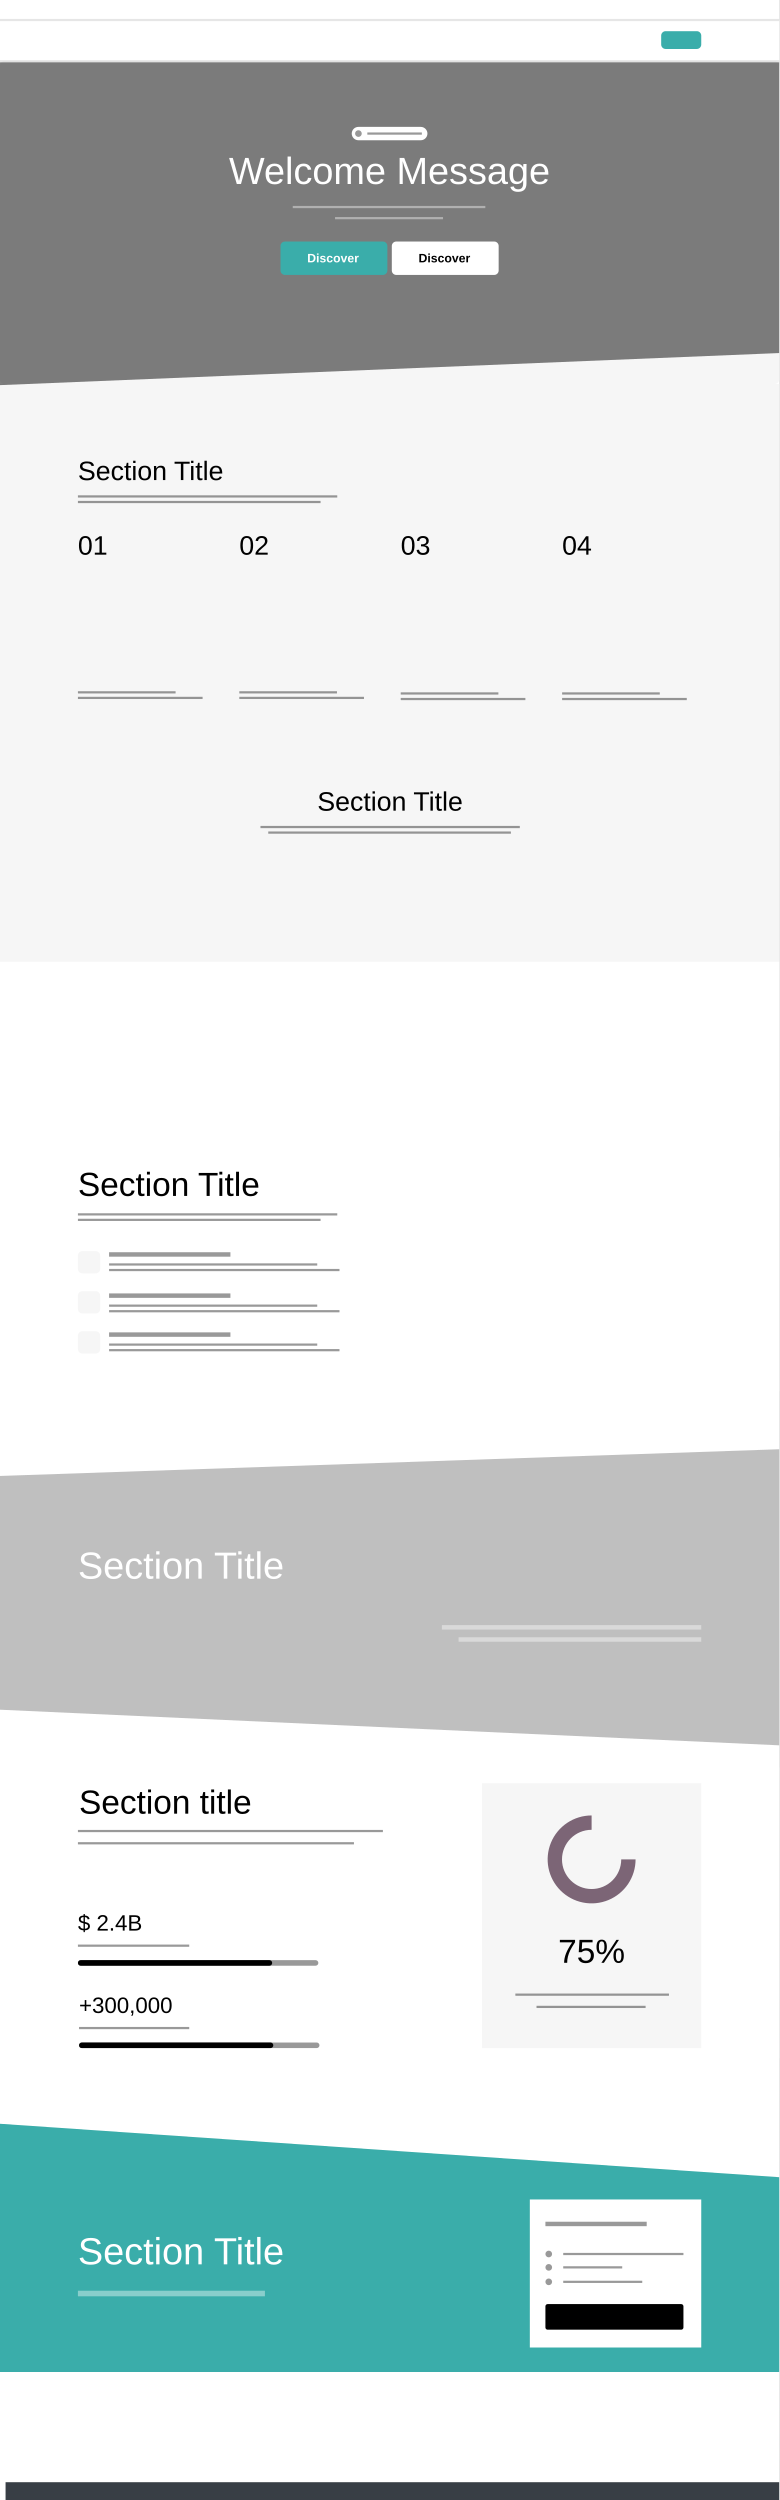
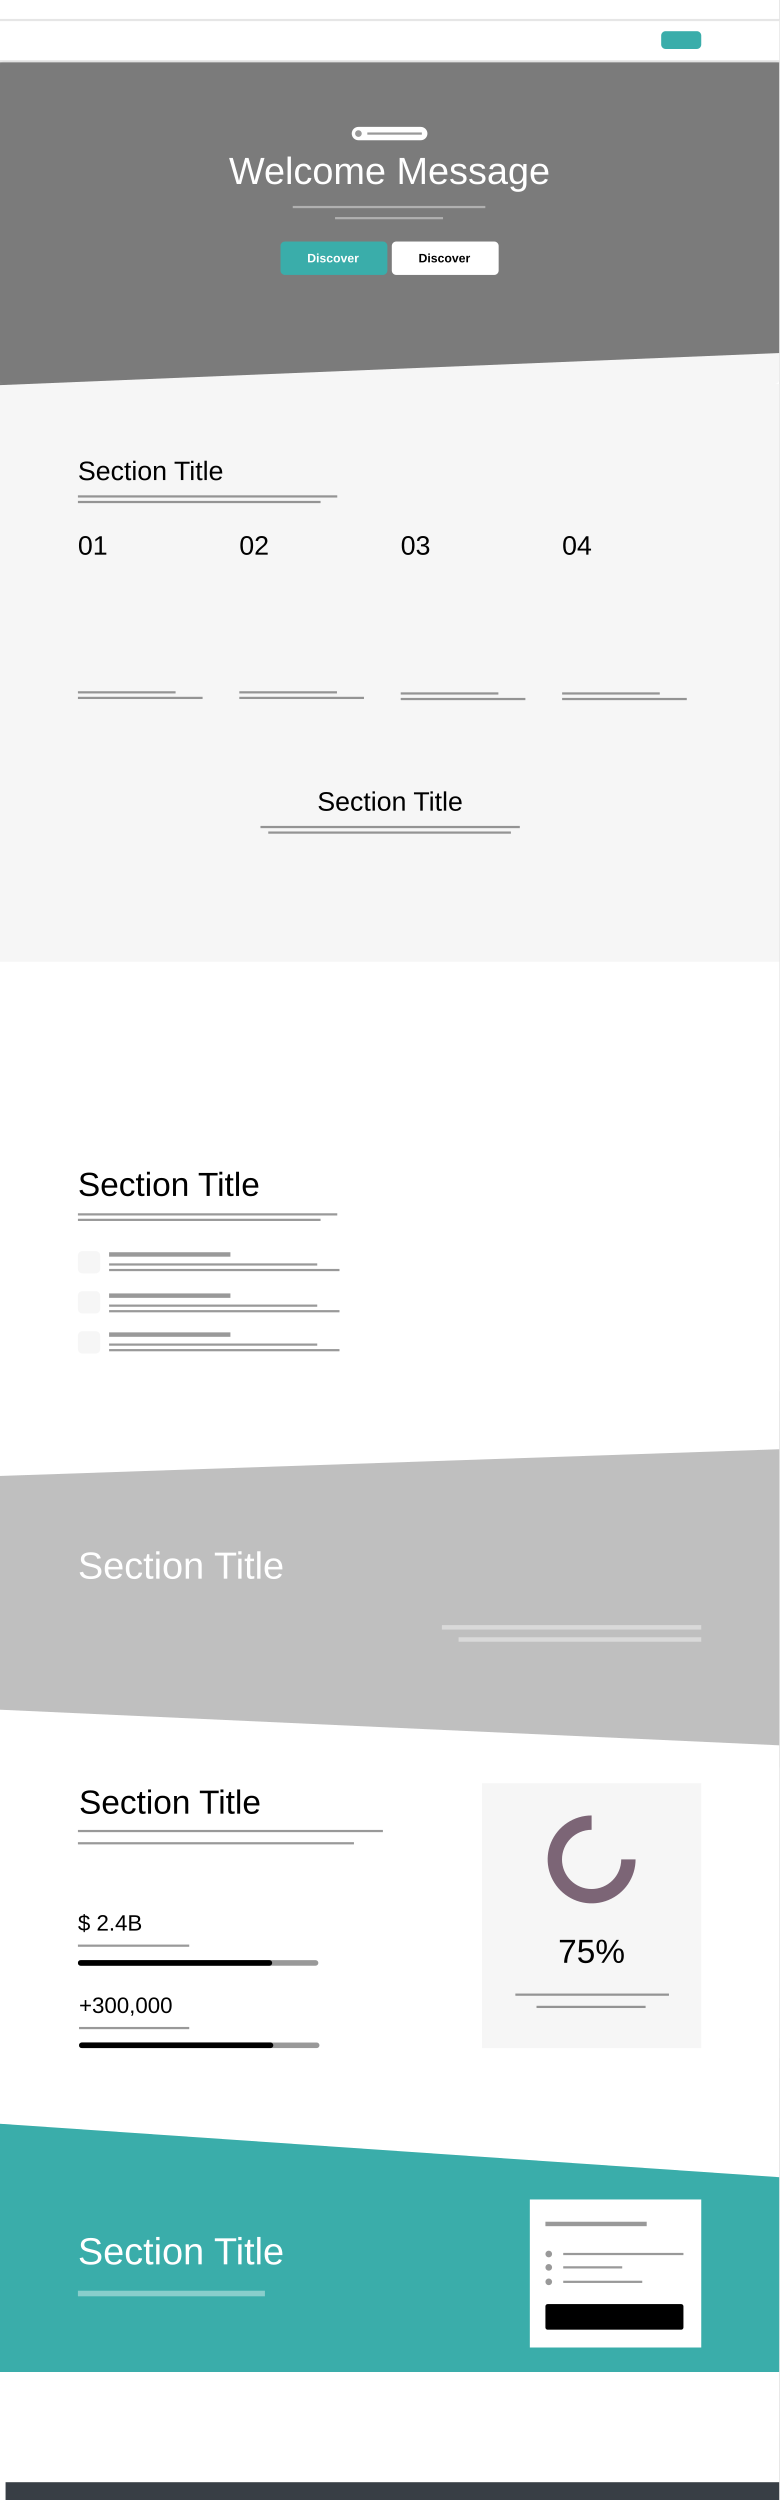
<svg xmlns="http://www.w3.org/2000/svg" width="700" height="2246" viewBox="0 0 700 2246" fill="none" data-vsvg="002" class="theme_zap_svg_preview">
  <defs>
    <pattern id="theme_zap_s_image_title_default_image_id" width="1" height="1" patternunits="objectBoundingBox">
      <image width="700" height="266" preserveAspectRatio="xMidYMid slice" href="#s_cover_default_image_url" />
    </pattern>
    <pattern id="theme_zap_s_showcase_default_image_id" width="1" height="1" patternunits="objectBoundingBox">
      <image width="211" height="210" preserveAspectRatio="xMidYMid slice" href="#s_image_text_default_image_url" />
    </pattern>
    <pattern id="theme_zap_s_striped_default_image_id" width="1" height="1" patternunits="objectBoundingBox">
      <image width="310" height="178" preserveAspectRatio="xMidYMid slice" href="#s_cover_default_image_url" />
    </pattern>
    <pattern id="theme_zap_s_key_images_default_image_4_id" width="1" height="1" patternunits="objectBoundingBox">
      <image width="126" height="106" preserveAspectRatio="xMidYMid slice" href="#s_text_image_default_image_url" />
    </pattern>
    <pattern id="theme_zap_s_key_images_default_image_3_id" width="1" height="1" patternunits="objectBoundingBox">
      <image width="126" height="106" preserveAspectRatio="xMidYMid slice" href="#s_media_list_default_image_2_url" />
    </pattern>
    <pattern id="theme_zap_s_key_images_default_image_2_id" width="1" height="1" patternunits="objectBoundingBox">
      <image width="126" height="106" preserveAspectRatio="xMidYMid slice" href="#s_image_text_default_image_url" />
    </pattern>
    <pattern id="theme_zap_s_key_images_default_image_1_id" width="1" height="1" patternunits="objectBoundingBox">
      <image width="126" height="106" preserveAspectRatio="xMidYMid slice" href="#s_media_list_default_image_1_url" />
    </pattern>
    <pattern id="theme_zap_s_kickoff_default_image_id" width="1" height="1" patternunits="objectBoundingBox">
      <image width="700" height="290" preserveAspectRatio="xMidYMid slice" href="#s_cover_default_image_url" />
    </pattern>
    <filter id="filter_readability_theme_zap">
      <feColorMatrix in="SourceGraphic" type="saturate" values="0" />
      <feComponentTransfer>
        <feFuncR type="table" tableValues="1 0" />
        <feFuncG type="table" tableValues="1 0" />
        <feFuncB type="table" tableValues="1 0" />
      </feComponentTransfer>
      <feComponentTransfer>
        <feFuncR type="linear" slope="10000" intercept="-4999.5" />
        <feFuncG type="linear" slope="10000" intercept="-4999.5" />
        <feFuncB type="linear" slope="10000" intercept="-4999.5" />
      </feComponentTransfer>
    </filter>
  </defs>
  <rect width="700" height="2246" fill="#ACACAC" />
  <g clip-path="url(#clip0_378_9)" class="theme_zap">
    <rect width="700" height="2246" fill="#FFFFFF" />
    <g class="svgc_footer">
      <path d="M700 2131H0V2246H700V2131Z" fill="#FOOTER_COLOR" class="svgc_footer_bg" />
      <rect x="5" y="2230" width="702" height="16" fill="#383E45" />
      <path d="M115 2184H70V2186H115V2184Z" fill="#FOOTER_COLOR" class="svgc_invert" filter="url(#filter_readability_theme_zap)" />
      <path d="M108 2178H70V2180H108V2178Z" fill="#FOOTER_COLOR" class="svgc_invert" filter="url(#filter_readability_theme_zap)" />
      <path d="M525 2154H456V2158H525V2154Z" fill="#FOOTER_COLOR" class="svgc_invert" filter="url(#filter_readability_theme_zap)" />
      <path d="M377 2166H223V2168H377V2166Z" fill="#FOOTER_COLOR" fill-opacity="0.4" class="svgc_invert" filter="url(#filter_readability_theme_zap)" />
      <path d="M356 2172H223V2174H356V2172Z" fill="#FOOTER_COLOR" fill-opacity="0.4" class="svgc_invert" filter="url(#filter_readability_theme_zap)" />
      <path d="M377 2190H223V2192H377V2190Z" fill="#FOOTER_COLOR" fill-opacity="0.4" class="svgc_invert" filter="url(#filter_readability_theme_zap)" />
      <path d="M356 2196H223V2198H356V2196Z" fill="#FOOTER_COLOR" fill-opacity="0.4" class="svgc_invert" filter="url(#filter_readability_theme_zap)" />
      <path d="M592 2166H456V2168H592V2166Z" fill="#FOOTER_COLOR" fill-opacity="0.4" class="svgc_invert" filter="url(#filter_readability_theme_zap)" />
      <path d="M573 2172H456V2174H573V2172Z" fill="#FOOTER_COLOR" fill-opacity="0.4" class="svgc_invert" filter="url(#filter_readability_theme_zap)" />
      <path d="M108 2166H70V2168H108V2166Z" fill="#FOOTER_COLOR" class="svgc_invert" filter="url(#filter_readability_theme_zap)" />
      <path d="M115 2172H70V2174H115V2172Z" fill="#FOOTER_COLOR" class="svgc_invert" filter="url(#filter_readability_theme_zap)" />
      <path d="M500 2198C503.866 2198 507 2194.87 507 2191C507 2187.13 503.866 2184 500 2184C496.134 2184 493 2187.13 493 2191C493 2194.87 496.134 2198 500 2198Z" fill="#FOOTER_COLOR" class="svgc_invert" filter="url(#filter_readability_theme_zap)" />
      <path d="M481 2198C484.866 2198 488 2194.87 488 2191C488 2187.13 484.866 2184 481 2184C477.134 2184 474 2187.13 474 2191C474 2194.87 477.134 2198 481 2198Z" fill="#FOOTER_COLOR" class="svgc_invert" filter="url(#filter_readability_theme_zap)" />
      <path d="M462 2198C465.866 2198 469 2194.87 469 2191C469 2187.13 465.866 2184 462 2184C458.134 2184 455 2187.13 455 2191C455 2194.87 458.134 2198 462 2198Z" fill="#FOOTER_COLOR" class="svgc_invert" filter="url(#filter_readability_theme_zap)" />
      <path d="M139 2154H70V2158H139V2154Z" fill="#FOOTER_COLOR" class="svgc_invert" filter="url(#filter_readability_theme_zap)" />
      <path d="M292 2154H223V2158H292V2154Z" fill="#FOOTER_COLOR" class="svgc_invert" filter="url(#filter_readability_theme_zap)" />
    </g>
    <g class="s_cta_card">
      <path d="M700 1956L0 1908V2131H700V1956Z" fill="#3AADAA" />
      <text fill="#3AADAA" xml:space="preserve" style="white-space: pre" font-family="Arial" font-size="34" letter-spacing="0em" class="svgc_invert" filter="url(#filter_readability_theme_zap)">
        <tspan x="70" y="2034.29">Section Title</tspan>
      </text>
      <rect x="70" y="2058" width="168" height="5" fill="#3AADAA" fill-opacity="0.4" class="svgc_invert" filter="url(#filter_readability_theme_zap)" />
      <g>
        <rect x="476" y="1976" width="154" height="133" fill="#FFFFFF" />
        <path d="M581 1996H490V2000H581V1996Z" fill="#FFFFFF" fill-opacity="0.4" class="svgc_invert" filter="url(#filter_readability_theme_zap)" />
        <rect x="506" y="2024" width="108" height="2" fill="#FFFFFF" fill-opacity="0.4" class="svgc_invert" filter="url(#filter_readability_theme_zap)" />
        <rect x="490" y="2022" width="6" height="6" rx="3" fill="#FFFFFF" fill-opacity="0.4" class="svgc_invert" filter="url(#filter_readability_theme_zap)" />
        <rect x="506" y="2036" width="53" height="2" fill="#FFFFFF" fill-opacity="0.4" class="svgc_invert" filter="url(#filter_readability_theme_zap)" />
        <rect x="490" y="2034" width="6" height="6" rx="3" fill="#FFFFFF" fill-opacity="0.4" class="svgc_invert" filter="url(#filter_readability_theme_zap)" />
        <rect x="506" y="2049" width="71" height="2" fill="#FFFFFF" fill-opacity="0.4" class="svgc_invert" filter="url(#filter_readability_theme_zap)" />
        <rect x="490" y="2047" width="6" height="6" rx="3" fill="#FFFFFF" fill-opacity="0.4" class="svgc_invert" filter="url(#filter_readability_theme_zap)" />
        <rect x="490" y="2070" width="124" height="23" rx="2" fill="#FFFFFF" class="svgc_invert" filter="url(#filter_readability_theme_zap)" />
      </g>
    </g>
    <g class="s_numbers_charts">
      <rect y="1588" width="700" height="261" fill="#FFFFFF" />
      <text fill="#FFFFFF" xml:space="preserve" style="white-space: pre" font-family="Arial" font-size="30" letter-spacing="0em" class="svgc_invert" filter="url(#filter_readability_theme_zap)">
-         <tspan x="71" y="1629.4">Section title</tspan>
+         <tspan x="71" y="1629.4">Section Title</tspan>
      </text>
      <rect x="70" y="1644" width="274" height="2" fill="#FFFFFF" fill-opacity="0.4" class="svgc_invert" filter="url(#filter_readability_theme_zap)" />
      <rect x="70" y="1655" width="248" height="2" fill="#FFFFFF" fill-opacity="0.4" class="svgc_invert" filter="url(#filter_readability_theme_zap)" />
      <g>
        <rect x="70" y="1747" width="100" height="2" fill="#FFFFFF" fill-opacity="0.4" class="svgc_invert" filter="url(#filter_readability_theme_zap)" />
        <rect x="70" y="1761" width="216" height="5" rx="2.5" fill="#FFFFFF" fill-opacity="0.4" class="svgc_invert" filter="url(#filter_readability_theme_zap)" />
        <rect x="70" y="1761" width="174.528" height="5" rx="2.5" fill="#FFFFFF" class="svgc_invert" filter="url(#filter_readability_theme_zap)" />
        <text fill="#FFFFFF" xml:space="preserve" style="white-space: pre" font-family="Arial" font-size="20" letter-spacing="0em" class="svgc_invert" filter="url(#filter_readability_theme_zap)">
          <tspan x="70" y="1734.43">$ 2.4B</tspan>
        </text>
      </g>
      <g>
        <rect x="71" y="1821" width="99" height="2" fill="#FFFFFF" fill-opacity="0.4" class="svgc_invert" filter="url(#filter_readability_theme_zap)" />
        <rect x="71" y="1835" width="216" height="5" rx="2.5" fill="#FFFFFF" fill-opacity="0.4" class="svgc_invert" filter="url(#filter_readability_theme_zap)" />
        <rect x="71" y="1835" width="174.528" height="5" rx="2.5" fill="#FFFFFF" class="svgc_invert" filter="url(#filter_readability_theme_zap)" />
        <text fill="#FFFFFF" xml:space="preserve" style="white-space: pre" font-family="Arial" font-size="20" letter-spacing="0em" class="svgc_invert" filter="url(#filter_readability_theme_zap)">
          <tspan x="71" y="1808.43">+300,000</tspan>
        </text>
      </g>
      <g>
        <rect x="433" y="1602" width="197" height="238" fill="#F6F6F6" />
        <rect x="463" y="1791" width="138" height="2" fill="#FFFFFF" fill-opacity="0.4" class="svgc_invert" filter="url(#filter_readability_theme_zap)" />
        <rect x="482" y="1802" width="98" height="2" fill="#FFFFFF" fill-opacity="0.4" class="svgc_invert" filter="url(#filter_readability_theme_zap)" />
        <text fill="#FFFFFF" xml:space="preserve" style="white-space: pre" font-family="Arial" font-size="30" letter-spacing="0em" class="svgc_invert" filter="url(#filter_readability_theme_zap)">
          <tspan x="501.456" y="1763.4">75%</tspan>
        </text>
        <g>
          <path d="M531.5 1631C523.688 1631 516.051 1633.32 509.555 1637.66C503.059 1642 497.996 1648.17 495.007 1655.38C492.017 1662.6 491.235 1670.54 492.759 1678.21C494.283 1685.87 498.045 1692.91 503.569 1698.43C509.093 1703.95 516.132 1707.72 523.794 1709.24C531.456 1710.77 539.398 1709.98 546.616 1706.99C553.834 1704 560.003 1698.94 564.343 1692.45C568.683 1685.95 571 1678.31 571 1670.5L531.5 1670.5L531.5 1631Z" fill="#7C6576" />
          <path d="M558.102 1670.5C558.102 1685.19 546.192 1697.1 531.5 1697.1C516.808 1697.1 504.898 1685.19 504.898 1670.5C504.898 1655.81 516.808 1643.9 531.5 1643.9C546.192 1643.9 558.102 1655.81 558.102 1670.5Z" fill="#F6F6F6" />
        </g>
      </g>
    </g>
    <g class="s_image_title">
      <path d="M0 1326L700 1302V1568L0 1536V1326Z" fill="url(#theme_zap_s_image_title_default_image_id)" class="img_reference_s_image_title_default_image" />
      <path d="M0 1326L700 1302V1568L0 1536V1326Z" fill="black" fill-opacity="0.25" />
      <path d="M630 1470.93H412V1474.93H630V1470.93Z" fill="#383E45" fill-opacity="0.4" class="svgc_invert" filter="url(#filter_readability_theme_zap)" />
      <path d="M630 1460H397V1464H630V1460Z" fill="#383E45" fill-opacity="0.4" class="svgc_invert" filter="url(#filter_readability_theme_zap)" />
      <text fill="#383E45" xml:space="preserve" style="white-space: pre" font-family="Arial" font-size="34" letter-spacing="0em" class="svgc_invert" filter="url(#filter_readability_theme_zap)">
        <tspan x="70" y="1418.29">Section Title</tspan>
      </text>
    </g>
    <g class="s_showcase">
      <rect y="1040" width="700" height="210" fill="#FFFFFF" />
      <path d="M288 1094.93H70V1096.93H288V1094.93Z" fill="#FFFFFF" fill-opacity="0.4" class="svgc_invert" filter="url(#filter_readability_theme_zap)" />
      <path d="M303 1090H70V1092H303V1090Z" fill="#FFFFFF" fill-opacity="0.4" class="svgc_invert" filter="url(#filter_readability_theme_zap)" />
      <text fill="#FFFFFF" xml:space="preserve" style="white-space: pre" font-family="Arial" font-size="30" letter-spacing="0em" class="svgc_invert" filter="url(#filter_readability_theme_zap)">
        <tspan x="70" y="1074.4">Section Title</tspan>
      </text>
      <g>
        <path d="M285 1135H98V1137H285V1135Z" fill="#FFFFFF" fill-opacity="0.4" class="svgc_invert" filter="url(#filter_readability_theme_zap)" />
        <path d="M207 1125H98V1129H207V1125Z" fill="#FFFFFF" fill-opacity="0.4" class="svgc_invert" filter="url(#filter_readability_theme_zap)" />
        <path d="M305 1140H98V1142H305V1140Z" fill="#FFFFFF" fill-opacity="0.4" class="svgc_invert" filter="url(#filter_readability_theme_zap)" />
        <rect x="70" y="1124" width="20" height="20" rx="4" fill="#F6F6F6" />
      </g>
      <g>
        <path d="M285 1172H98V1174H285V1172Z" fill="#FFFFFF" fill-opacity="0.4" class="svgc_invert" filter="url(#filter_readability_theme_zap)" />
        <path d="M207 1162H98V1166H207V1162Z" fill="#FFFFFF" fill-opacity="0.4" class="svgc_invert" filter="url(#filter_readability_theme_zap)" />
        <path d="M305 1177H98V1179H305V1177Z" fill="#FFFFFF" fill-opacity="0.4" class="svgc_invert" filter="url(#filter_readability_theme_zap)" />
        <rect x="70" y="1160" width="20" height="20" rx="4" fill="#F6F6F6" />
      </g>
      <g>
        <path d="M285 1207H98V1209H285V1207Z" fill="#FFFFFF" fill-opacity="0.4" class="svgc_invert" filter="url(#filter_readability_theme_zap)" />
        <path d="M207 1197H98V1201H207V1197Z" fill="#FFFFFF" fill-opacity="0.4" class="svgc_invert" filter="url(#filter_readability_theme_zap)" />
        <path d="M305 1212H98V1214H305V1212Z" fill="#FFFFFF" fill-opacity="0.4" class="svgc_invert" filter="url(#filter_readability_theme_zap)" />
        <rect x="70" y="1196" width="20" height="20" rx="4" fill="#F6F6F6" />
      </g>
      <rect x="419" y="1040" width="211" height="210" rx="4" fill="url(#theme_zap_s_showcase_default_image_id)" class="img_reference_s_showcase_default_image" />
    </g>
    <g class="s_striped">
      <path d="M0 679H700V1003H0V679Z" fill="#F6F6F6" />
      <rect y="864" width="700" height="152" fill="#FFFFFF" />
      <path d="M195 777H505V931L195 955V777Z" fill="url(#theme_zap_s_striped_default_image_id)" class="img_reference_s_striped_default_image" />
      <path d="M459 747H241V749H459V747Z" fill="#F6F6F6" fill-opacity="0.4" class="svgc_invert" filter="url(#filter_readability_theme_zap)" />
      <path d="M467 742H234V744H467V742Z" fill="#F6F6F6" fill-opacity="0.4" class="svgc_invert" filter="url(#filter_readability_theme_zap)" />
      <text fill="#F6F6F6" xml:space="preserve" style="white-space: pre" font-family="Arial" font-size="24" letter-spacing="0em" class="svgc_invert" filter="url(#filter_readability_theme_zap)">
        <tspan x="285.074" y="728.32">Section Title</tspan>
      </text>
    </g>
    <g class="s_key_images">
      <path d="M0 345H700V693H0V345Z" fill="#F6F6F6" />
      <g>
        <path d="M592.75 622.002H505.005V624.002H592.75V622.002Z" fill="#F6F6F6" fill-opacity="0.4" class="svgc_invert" filter="url(#filter_readability_theme_zap)" />
        <path d="M617.005 627.002H505.005V629.002H617.005V627.002Z" fill="#F6F6F6" fill-opacity="0.4" class="svgc_invert" filter="url(#filter_readability_theme_zap)" />
        <text fill="#F6F6F6" xml:space="preserve" style="white-space: pre" font-family="Arial" font-size="24" letter-spacing="0em" class="svgc_invert" filter="url(#filter_readability_theme_zap)">
          <tspan x="505.005" y="498.32">04</tspan>
        </text>
        <rect x="505" y="508" width="126" height="106" rx="4" fill="url(#theme_zap_s_key_images_default_image_4_id)" class="img_reference_s_key_images_default_image_4" />
      </g>
      <g>
        <path d="M447.747 622.003H360.001V624.003H447.747V622.003Z" fill="#F6F6F6" fill-opacity="0.4" class="svgc_invert" filter="url(#filter_readability_theme_zap)" />
        <path d="M472.001 627.003H360.001V629.003H472.001V627.003Z" fill="#F6F6F6" fill-opacity="0.4" class="svgc_invert" filter="url(#filter_readability_theme_zap)" />
        <text fill="#F6F6F6" xml:space="preserve" style="white-space: pre" font-family="Arial" font-size="24" letter-spacing="0em" class="svgc_invert" filter="url(#filter_readability_theme_zap)">
          <tspan x="360.001" y="498.32">03</tspan>
        </text>
        <rect x="360" y="508" width="126" height="106" rx="4" fill="url(#theme_zap_s_key_images_default_image_3_id)" class="img_reference_s_key_images_default_image_3" />
      </g>
      <g>
        <path d="M302.745 621H215V623H302.745V621Z" fill="#F6F6F6" fill-opacity="0.4" class="svgc_invert" filter="url(#filter_readability_theme_zap)" />
        <path d="M327 626H215V628H327V626Z" fill="#F6F6F6" fill-opacity="0.4" class="svgc_invert" filter="url(#filter_readability_theme_zap)" />
        <text fill="#F6F6F6" xml:space="preserve" style="white-space: pre" font-family="Arial" font-size="24" letter-spacing="0em" class="svgc_invert" filter="url(#filter_readability_theme_zap)">
          <tspan x="215" y="498.32">02</tspan>
        </text>
        <rect x="215" y="508" width="126" height="106" rx="4" fill="url(#theme_zap_s_key_images_default_image_2_id)" class="img_reference_s_key_images_default_image_2" />
      </g>
      <g>
        <path d="M157.745 621H70V623H157.745V621Z" fill="#F6F6F6" fill-opacity="0.4" class="svgc_invert" filter="url(#filter_readability_theme_zap)" />
        <path d="M182 626H70V628H182V626Z" fill="#F6F6F6" fill-opacity="0.4" class="svgc_invert" filter="url(#filter_readability_theme_zap)" />
        <text fill="#F6F6F6" xml:space="preserve" style="white-space: pre" font-family="Arial" font-size="24" letter-spacing="0em" class="svgc_invert" filter="url(#filter_readability_theme_zap)">
          <tspan x="70" y="498.32">01</tspan>
        </text>
        <rect x="70" y="508" width="126" height="106" rx="4" fill="url(#theme_zap_s_key_images_default_image_1_id)" class="img_reference_s_key_images_default_image_1" />
      </g>
      <path d="M288 450H70V452H288V450Z" fill="#F6F6F6" fill-opacity="0.4" class="svgc_invert" filter="url(#filter_readability_theme_zap)" />
      <path d="M303 445H70V447H303V445Z" fill="#F6F6F6" fill-opacity="0.4" class="svgc_invert" filter="url(#filter_readability_theme_zap)" />
      <text fill="#F6F6F6" xml:space="preserve" style="white-space: pre" font-family="Arial" font-size="24" letter-spacing="0em" class="svgc_invert" filter="url(#filter_readability_theme_zap)">
        <tspan x="70" y="431.32">Section Title</tspan>
      </text>
    </g>
    <g class="s_discovery">
      <path d="M0 59C0 56.791 1.791 55 4 55H696C698.209 55 700 56.791 700 59V341C700 343.209 698.209 345 696 345H4C1.791 345 0 343.209 0 341V59Z" fill="#F6F6F6" />
      <path d="M0 56H700V317.18L0 346V56Z" fill="url(#theme_zap_s_kickoff_default_image_id)" class="img_reference_s_kickoff_default_image" />
      <path d="M0 56H700V317.18L0 346V56Z" fill="black" fill-opacity="0.5" />
      <rect x="263" y="185" width="173" height="2" fill="#383E45" fill-opacity="0.4" class="svgc_invert" filter="url(#filter_readability_theme_zap)" />
      <rect x="301" y="195" width="97" height="2" fill="#383E45" fill-opacity="0.4" class="svgc_invert" filter="url(#filter_readability_theme_zap)" />
      <rect x="252" y="217" width="96" height="30" rx="4" fill="#3AADAA" />
      <rect x="352" y="217" width="96" height="30" rx="4" fill="#FFFFFF" />
      <text fill="#3AADAA" xml:space="preserve" style="white-space: pre" font-family="Arial" font-size="11" font-weight="bold" letter-spacing="0em" class="svgc_invert" filter="url(#filter_readability_theme_zap)">
        <tspan x="276" y="235.694">Discover</tspan>
      </text>
      <text fill="#FFFFFF" xml:space="preserve" style="white-space: pre" font-family="Arial" font-size="11" font-weight="bold" letter-spacing="0em" class="svgc_invert" filter="url(#filter_readability_theme_zap)">
        <tspan x="376" y="235.694">Discover</tspan>
      </text>
      <text fill="#383E45" xml:space="preserve" style="white-space: pre" font-family="Arial" font-size="34" letter-spacing="0em" class="svgc_invert" filter="url(#filter_readability_theme_zap)">
        <tspan x="205.683" y="165.287">Welcome Message</tspan>
      </text>
      <g>
        <rect x="316" y="114" width="68" height="12" rx="6" fill="#FFFFFF" />
        <rect x="330" y="119" width="49" height="2" fill="black" fill-opacity="0.4" />
        <circle cx="322" cy="120" r="3" fill="black" fill-opacity="0.4" />
      </g>
    </g>
    <g class="svgc_menu">
      <g class="svgc_menu_bg" fill="#MENU_COLOR">
        <mask fill="#FFFFFF">
          <path d="M0 18H700V55H0V18Z" />
        </mask>
        <path d="M0 18H700V55H0V18Z" fill="#FFFFFF" />
        <path d="M0 19H700V17H0V19ZM700 54H0V56H700V54Z" fill="black" fill-opacity="0.1" mask="url(#path-109-inside-1_378_9)" />
      </g>
      <path d="M339.485 39.893V38.536H335.812V32.107H334V39.893H339.485ZM344.081 40C344.837 40 345.517 39.843 346.123 39.53C346.731 39.218 347.21 38.763 347.564 38.167C347.917 37.572 348.093 36.849 348.093 36C348.093 35.151 347.916 34.429 347.563 33.833C347.21 33.238 346.731 32.783 346.124 32.47C345.517 32.157 344.836 32 344.08 32C343.319 32 342.635 32.157 342.029 32.47C341.425 32.783 340.945 33.238 340.595 33.833C340.243 34.429 340.068 35.151 340.068 36.001C340.068 36.846 340.243 37.567 340.595 38.163C340.919 38.734 341.417 39.208 342.029 39.528C342.635 39.842 343.319 39.999 344.08 39.999L344.081 40ZM344.081 38.543C343.675 38.551 343.276 38.449 342.934 38.251C342.607 38.055 342.354 37.769 342.174 37.391C341.994 37.014 341.904 36.55 341.904 36C341.904 35.45 341.994 34.986 342.174 34.608C342.354 34.23 342.607 33.944 342.934 33.75C343.275 33.551 343.674 33.449 344.08 33.457C344.518 33.457 344.9 33.554 345.227 33.75C345.553 33.944 345.806 34.231 345.986 34.609C346.166 34.986 346.256 35.45 346.256 36.001C346.256 36.55 346.166 37.014 345.986 37.391C345.806 37.769 345.554 38.055 345.227 38.251C344.885 38.45 344.487 38.552 344.081 38.543ZM353.19 39.999C353.91 39.999 354.549 39.867 355.107 39.602C355.655 39.346 356.111 38.953 356.421 38.469C356.739 37.978 356.898 37.391 356.898 36.707V35.726H353.312V36.966H355.15L355.146 37.078C355.13 37.29 355.078 37.481 354.992 37.654L354.921 37.779C354.764 38.023 354.531 38.22 354.251 38.343C353.96 38.477 353.609 38.543 353.199 38.543C352.748 38.543 352.355 38.444 352.023 38.245C351.691 38.046 351.434 37.756 351.253 37.376C351.072 36.996 350.981 36.535 350.981 35.992C350.981 35.45 351.073 34.991 351.257 34.614C351.442 34.238 351.699 33.95 352.03 33.753C352.373 33.552 352.774 33.449 353.183 33.457C353.416 33.457 353.63 33.484 353.825 33.536C354.018 33.59 354.191 33.667 354.343 33.767C354.495 33.867 354.624 33.988 354.73 34.132C354.836 34.274 354.919 34.438 354.978 34.624H356.819C356.765 34.251 356.629 33.891 356.421 33.565C356.216 33.245 355.945 32.963 355.624 32.734C355.289 32.497 354.912 32.313 354.509 32.193C354.072 32.062 353.614 31.997 353.153 32C352.613 31.996 352.077 32.087 351.575 32.27C351.093 32.448 350.658 32.716 350.299 33.057C349.921 33.419 349.631 33.849 349.447 34.318C349.245 34.813 349.144 35.376 349.144 36.008C349.144 36.828 349.314 37.538 349.652 38.135C349.969 38.71 350.463 39.189 351.073 39.515C351.682 39.838 352.387 39.999 353.19 39.999ZM361.987 39.999C362.743 39.999 363.423 39.843 364.03 39.53C364.637 39.218 365.117 38.763 365.47 38.167C365.823 37.572 366 36.849 366 36C366 35.151 365.823 34.429 365.47 33.833C365.116 33.238 364.637 32.783 364.03 32.47C363.423 32.157 362.743 32 361.987 32C361.225 32 360.541 32.157 359.936 32.47C359.331 32.783 358.852 33.238 358.501 33.833C358.149 34.429 357.973 35.151 357.973 36.001C357.973 36.846 358.149 37.567 358.501 38.163C358.852 38.759 359.331 39.214 359.936 39.528C360.541 39.842 361.225 39.999 361.987 39.999ZM361.987 38.543C361.549 38.543 361.166 38.445 360.84 38.251C360.514 38.055 360.26 37.769 360.081 37.391C359.9 37.014 359.811 36.55 359.811 36C359.811 35.45 359.9 34.986 360.081 34.608C360.26 34.23 360.513 33.944 360.84 33.75C361.182 33.55 361.581 33.449 361.987 33.457C362.425 33.457 362.807 33.554 363.133 33.75C363.46 33.944 363.712 34.231 363.893 34.609C364.072 34.986 364.163 35.45 364.163 36.001C364.163 36.55 364.072 37.014 363.893 37.391C363.712 37.769 363.46 38.055 363.133 38.251C362.791 38.45 362.392 38.551 361.987 38.543Z" fill="#MENU_COLOR" class="svgc_invert" filter="url(#filter_readability_theme_zap)" />
      <path d="M70 32H158V40H70V32Z" fill="#MENU_COLOR" fill-opacity="0.4" class="svgc_invert" filter="url(#filter_readability_theme_zap)" />
      <path d="M70 8H102V10H70V8Z" fill="#MENU_COLOR" fill-opacity="0.4" class="svgc_invert" filter="url(#filter_readability_theme_zap)" />
      <path d="M110 8H142V10H110V8Z" fill="#MENU_COLOR" fill-opacity="0.4" class="svgc_invert" filter="url(#filter_readability_theme_zap)" />
      <path d="M150 8H182V10H150V8Z" fill="#MENU_COLOR" fill-opacity="0.4" class="svgc_invert" filter="url(#filter_readability_theme_zap)" />
      <path d="M190 8H222V10H190V8Z" fill="#MENU_COLOR" fill-opacity="0.4" class="svgc_invert" filter="url(#filter_readability_theme_zap)" />
      <path d="M588 8H630V10H588V8Z" fill="#MENU_COLOR" fill-opacity="0.4" class="svgc_invert" filter="url(#filter_readability_theme_zap)" />
      <path d="M594 32C594 29.791 595.791 28 598 28H626C628.209 28 630 29.791 630 32V40C630 42.209 628.209 44 626 44H598C595.791 44 594 42.209 594 40V32Z" fill="#3AADAA" />
    </g>
  </g>
  <defs>
    <clipPath id="clip0_378_9">
      <rect width="700" height="2246" fill="#FFFFFF" />
    </clipPath>
  </defs>
</svg>
